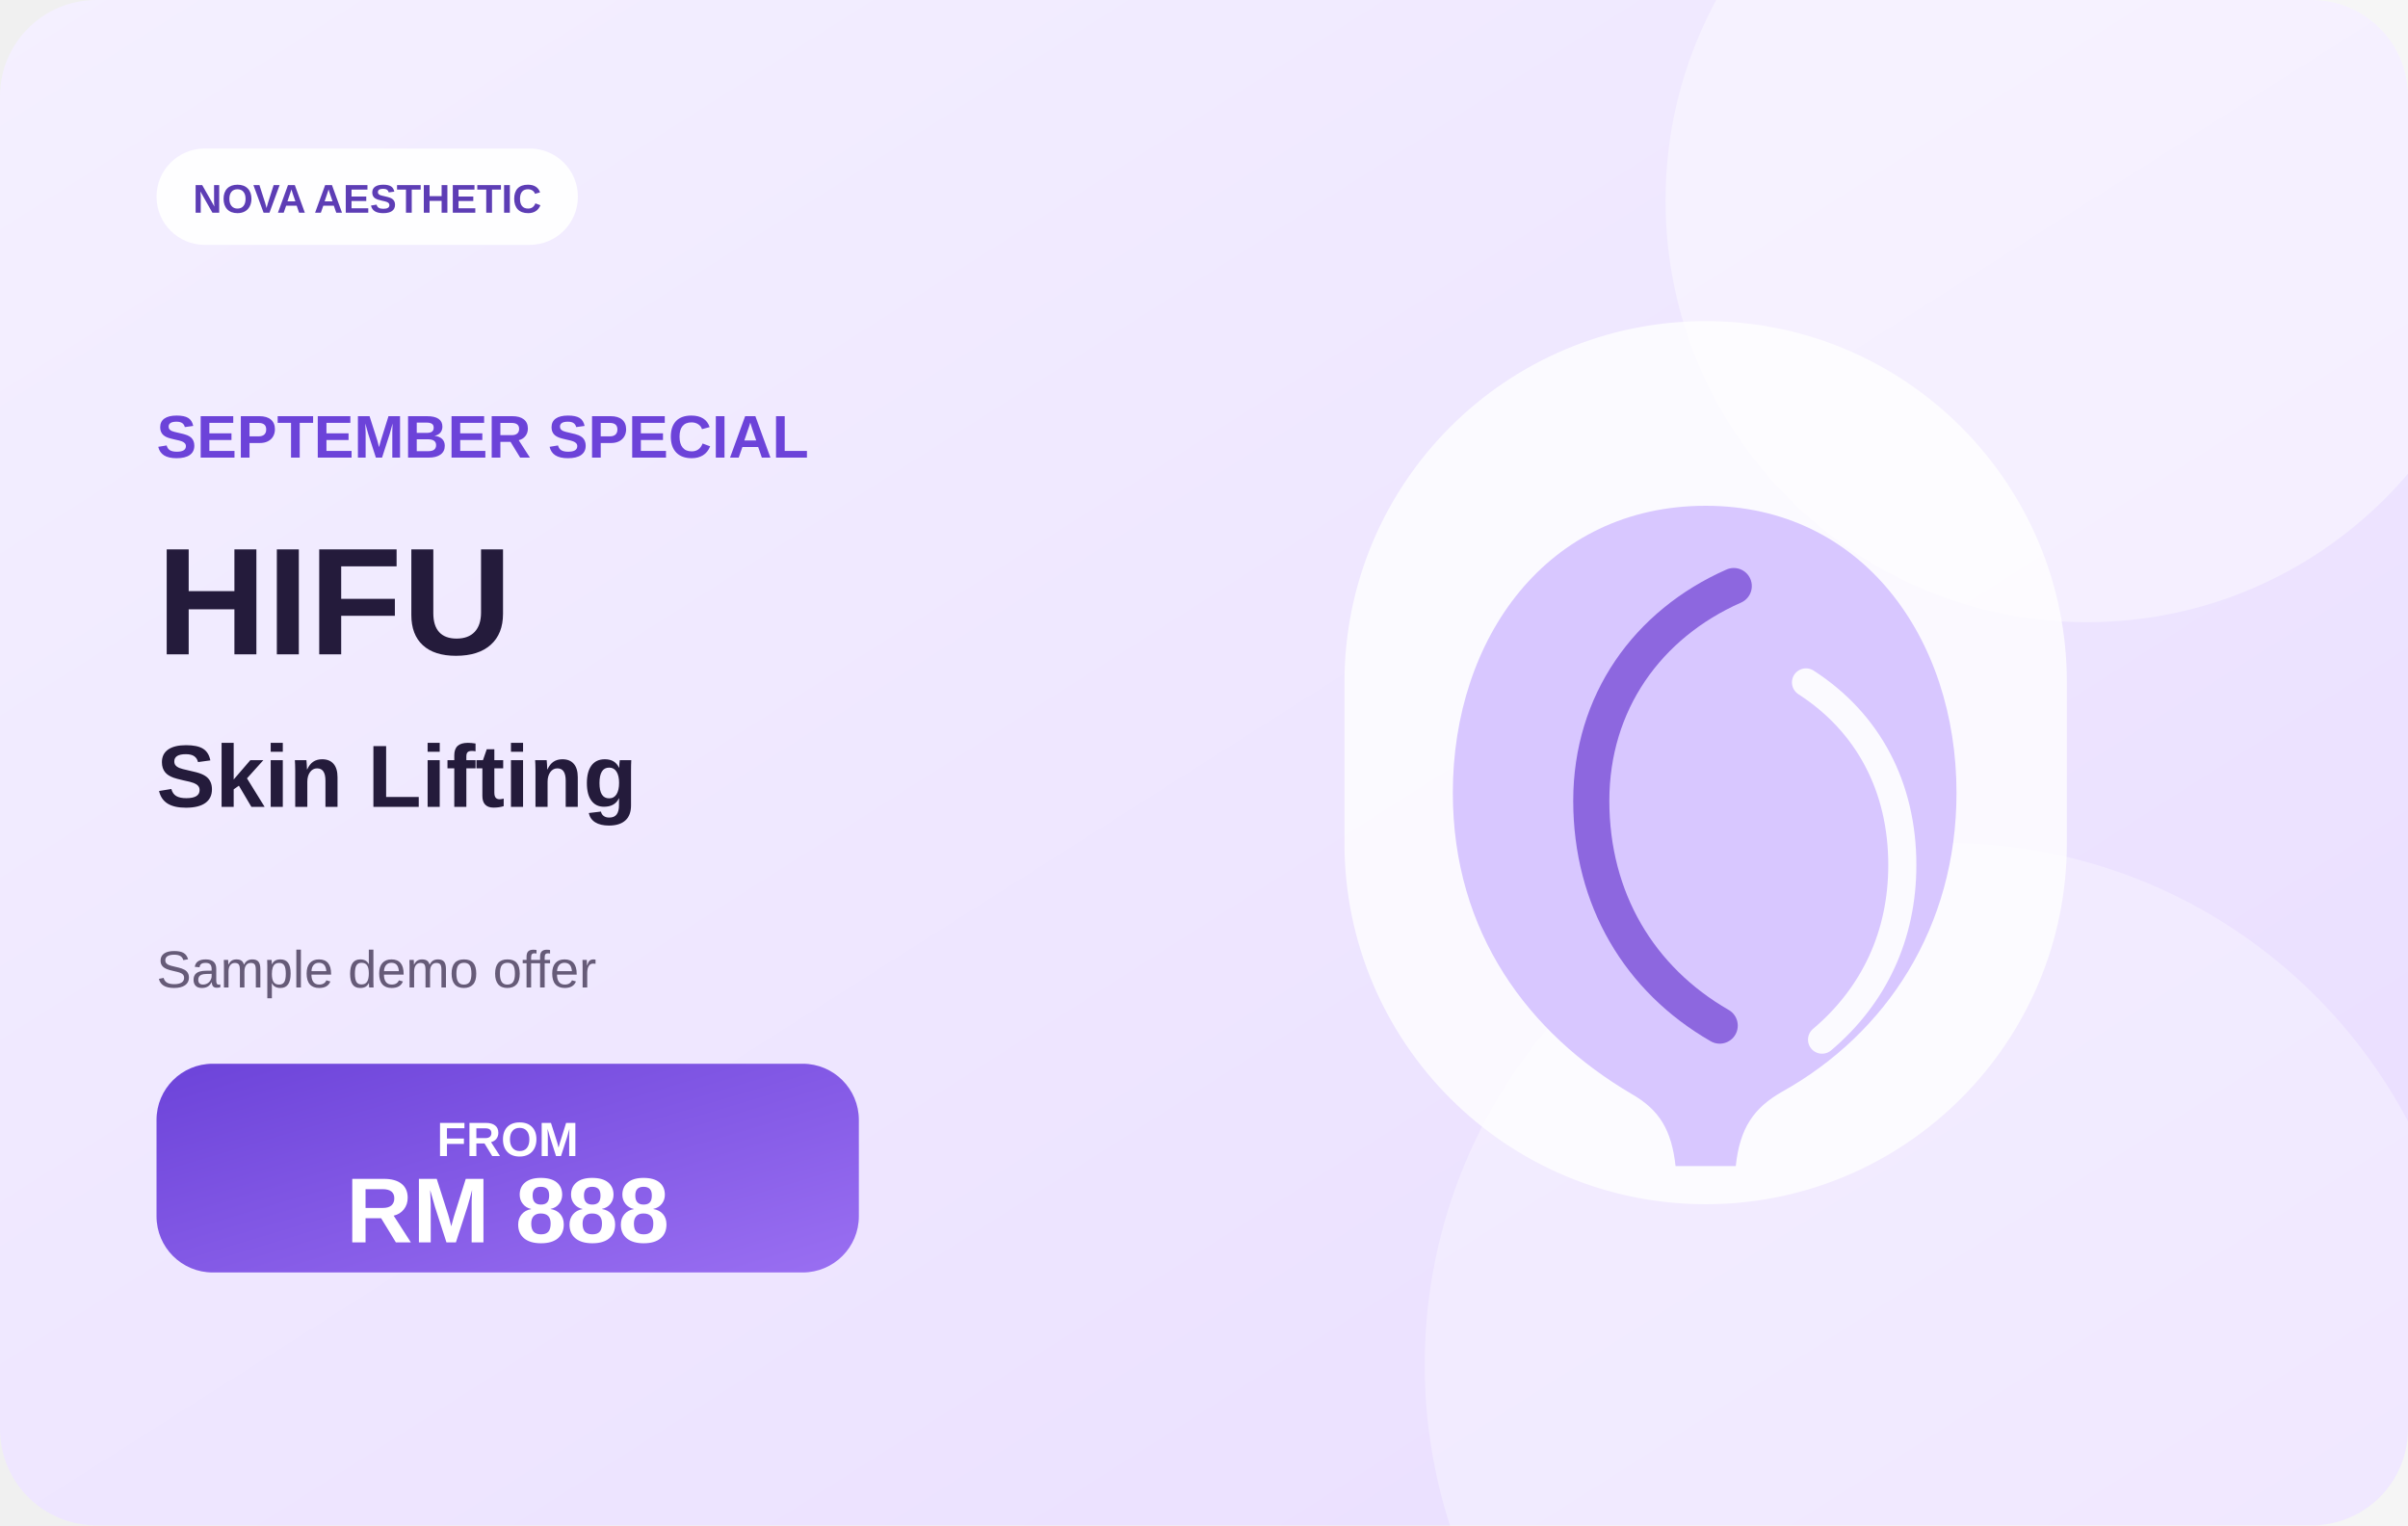
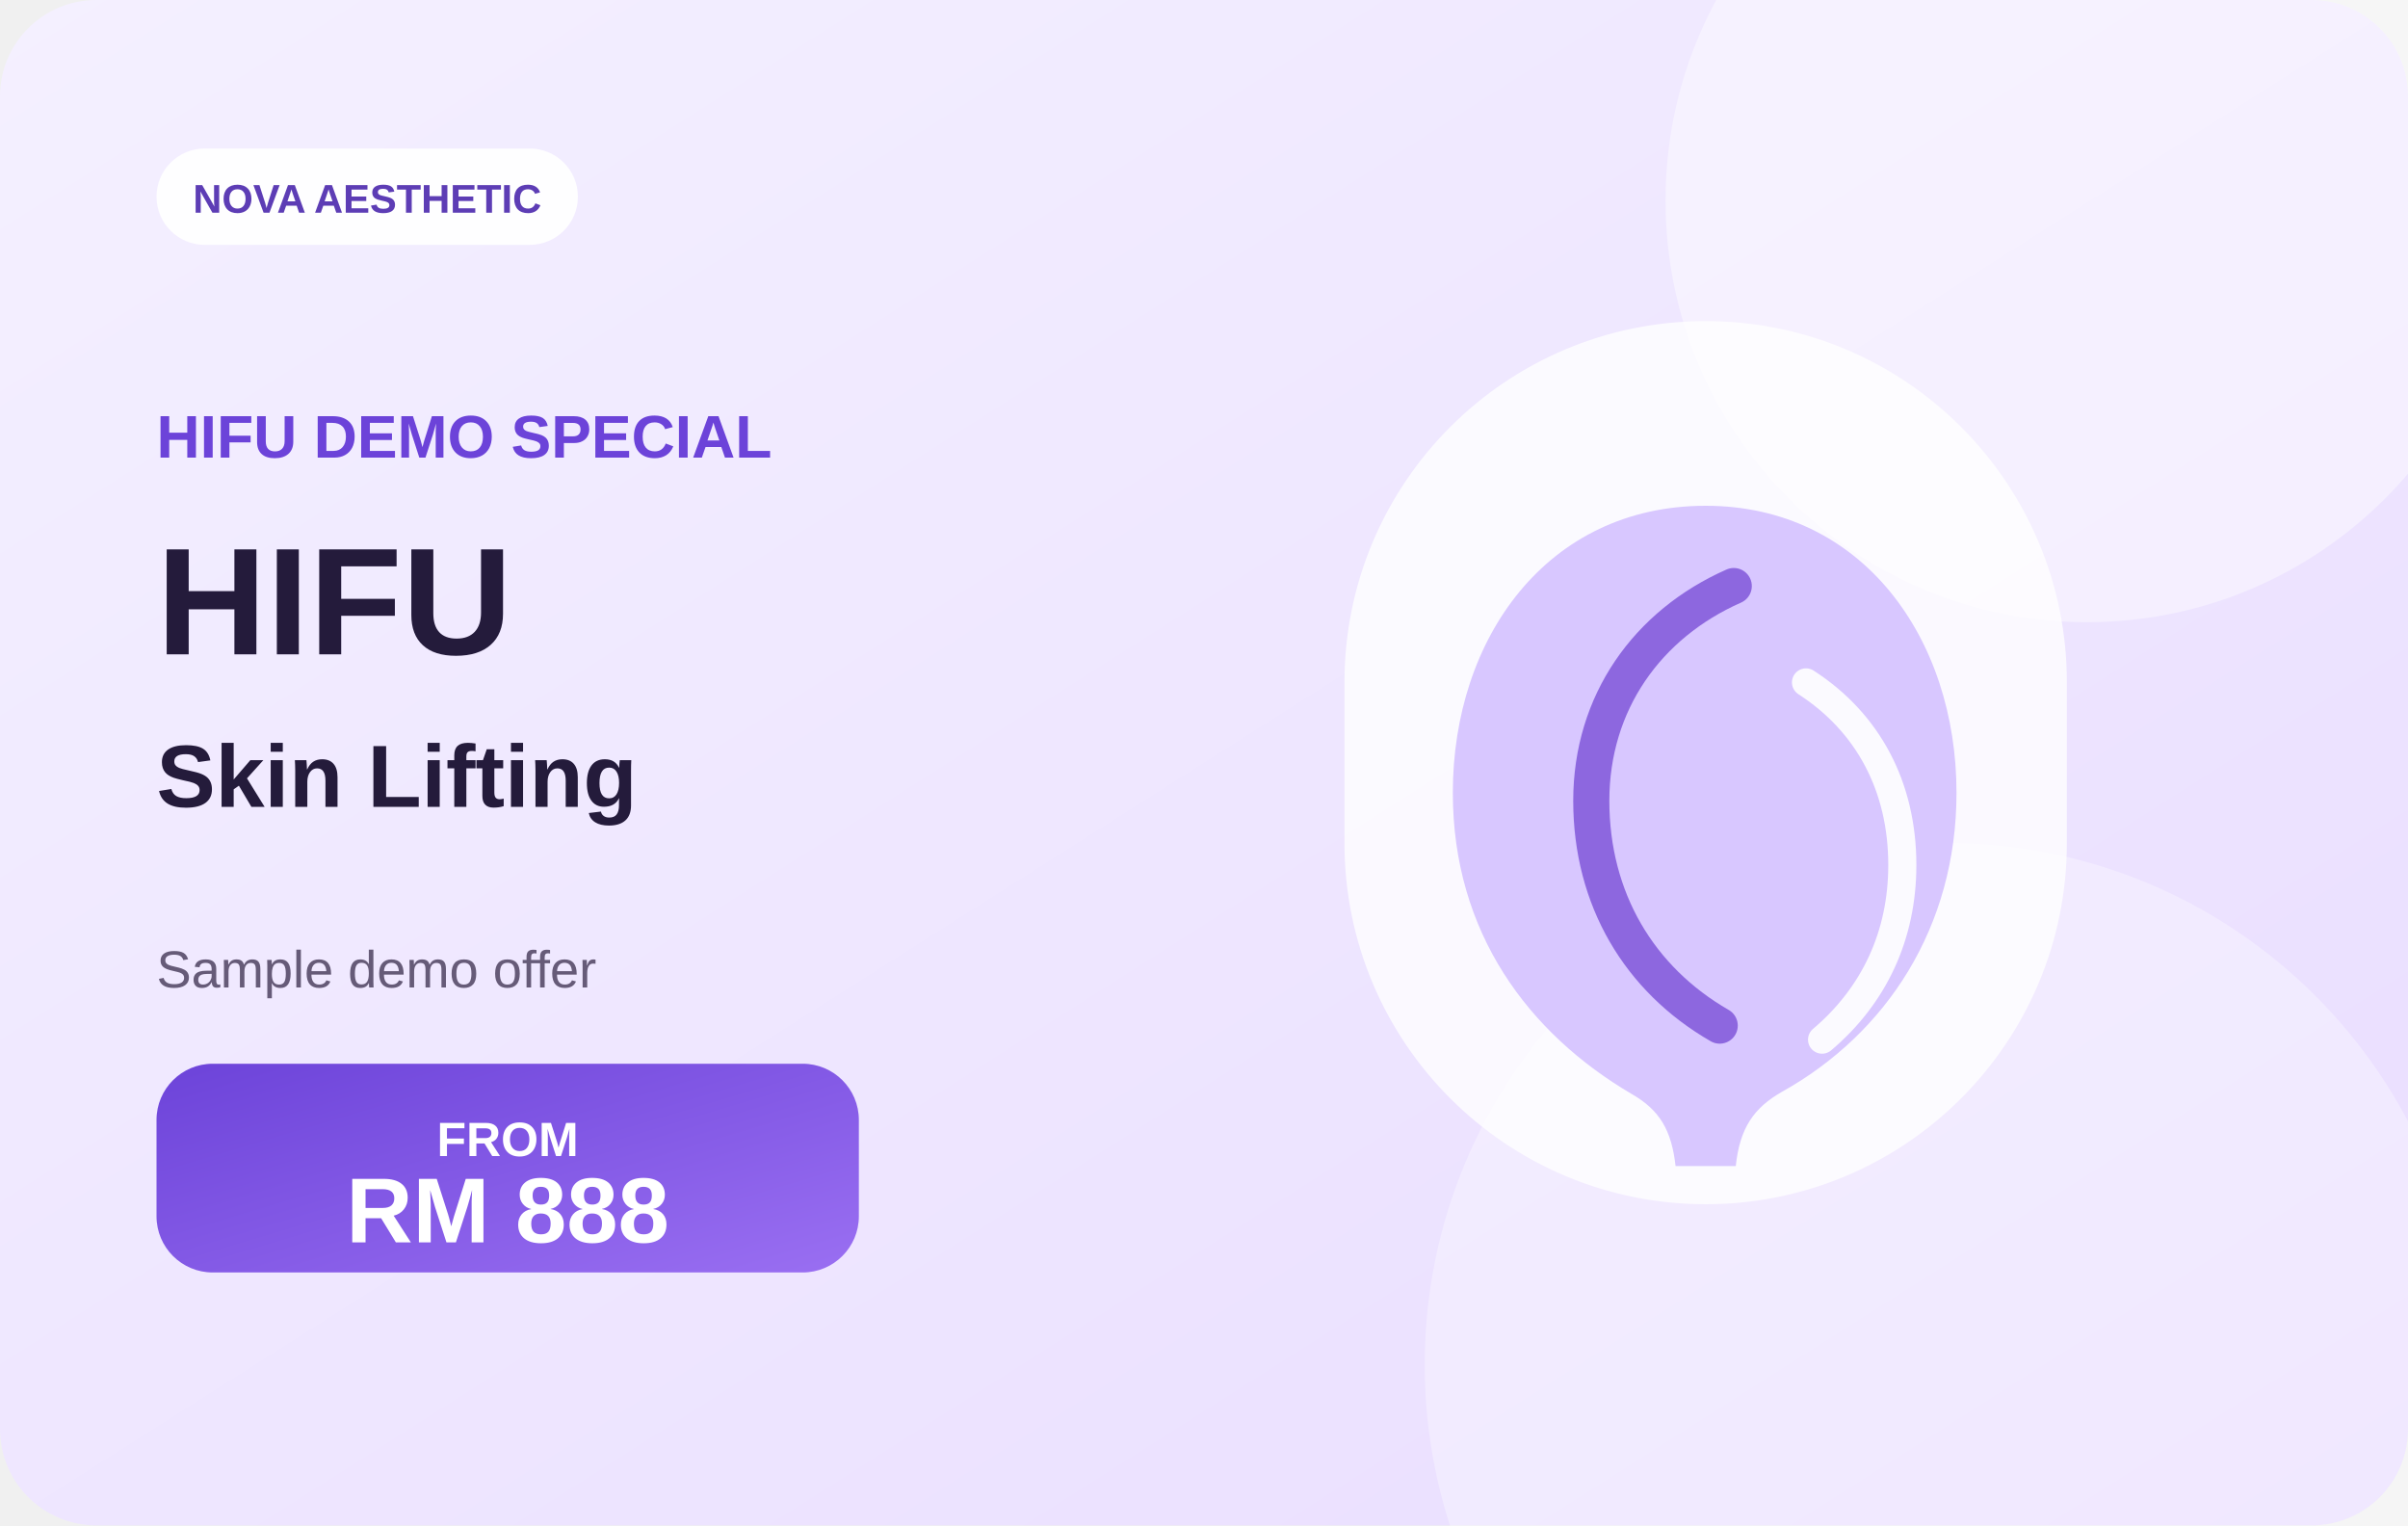
<svg xmlns="http://www.w3.org/2000/svg" width="1200" height="760" viewBox="0 0 1200 760" role="img" aria-labelledby="title desc">
  <defs>
    <linearGradient id="bg" x1="0" y1="0" x2="1" y2="1">
      <stop offset="0" stop-color="#f4f0ff" />
      <stop offset="1" stop-color="#e9ddff" />
    </linearGradient>
    <linearGradient id="accent" x1="0" y1="0" x2="1" y2="1">
      <stop offset="0" stop-color="#6c43d9" />
      <stop offset="1" stop-color="#9a6ff2" />
    </linearGradient>
  </defs>
  <rect width="1200" height="760" rx="48" fill="url(#bg)" />
  <circle cx="1040" cy="100" r="210" fill="#ffffff" opacity=".42" />
  <circle cx="970" cy="680" r="260" fill="#ffffff" opacity=".32" />
  <rect x="78" y="74" width="210" height="48" rx="24" fill="#ffffff" opacity=".92" />
  <text x="183" y="106" text-anchor="middle" font-family="Arial, sans-serif" font-size="20" font-weight="700" fill="#5d3db5">NOVA AESTHETIC</text>
-   <text x="78" y="228" font-family="Arial, sans-serif" font-size="30" font-weight="700" fill="#6c43d9">SEPTEMBER SPECIAL</text>
+   <text x="78" y="228" font-family="Arial, sans-serif" font-size="30" font-weight="700" fill="#6c43d9">HIFU DEMO SPECIAL</text>
  <text x="78" y="326" font-family="Arial, sans-serif" font-size="76" font-weight="800" fill="#241b3b">HIFU</text>
  <text x="78" y="402" font-family="Arial, sans-serif" font-size="44" font-weight="700" fill="#241b3b">Skin Lifting</text>
  <text x="78" y="492" font-family="Arial, sans-serif" font-size="26" fill="#665b78">Sample demo offer</text>
  <rect x="78" y="530" width="350" height="104" rx="28" fill="url(#accent)" />
  <text x="253" y="576" text-anchor="middle" font-family="Arial, sans-serif" font-size="24" font-weight="600" fill="#ffffff">FROM</text>
  <text x="253" y="619" text-anchor="middle" font-family="Arial, sans-serif" font-size="46" font-weight="800" fill="#ffffff">RM 888</text>
  <rect x="670" y="160" width="360" height="440" rx="180" fill="#ffffff" opacity=".78" />
  <path d="M850 252c-79 0-126 66-126 143 0 70 38 120 89 150 14 8 20 18 22 36h30c2-19 9-29 23-37 52-29 87-82 87-149 0-77-47-143-125-143Z" fill="#d8c7ff" />
  <path d="M864 292c-43 19-71 58-71 107 0 49 24 89 64 112" fill="none" stroke="#8d67df" stroke-width="18" stroke-linecap="round" />
  <path d="M900 340c31 20 48 52 48 91 0 35-14 65-40 87" fill="none" stroke="#ffffff" stroke-width="14" stroke-linecap="round" opacity=".9" />
</svg>
